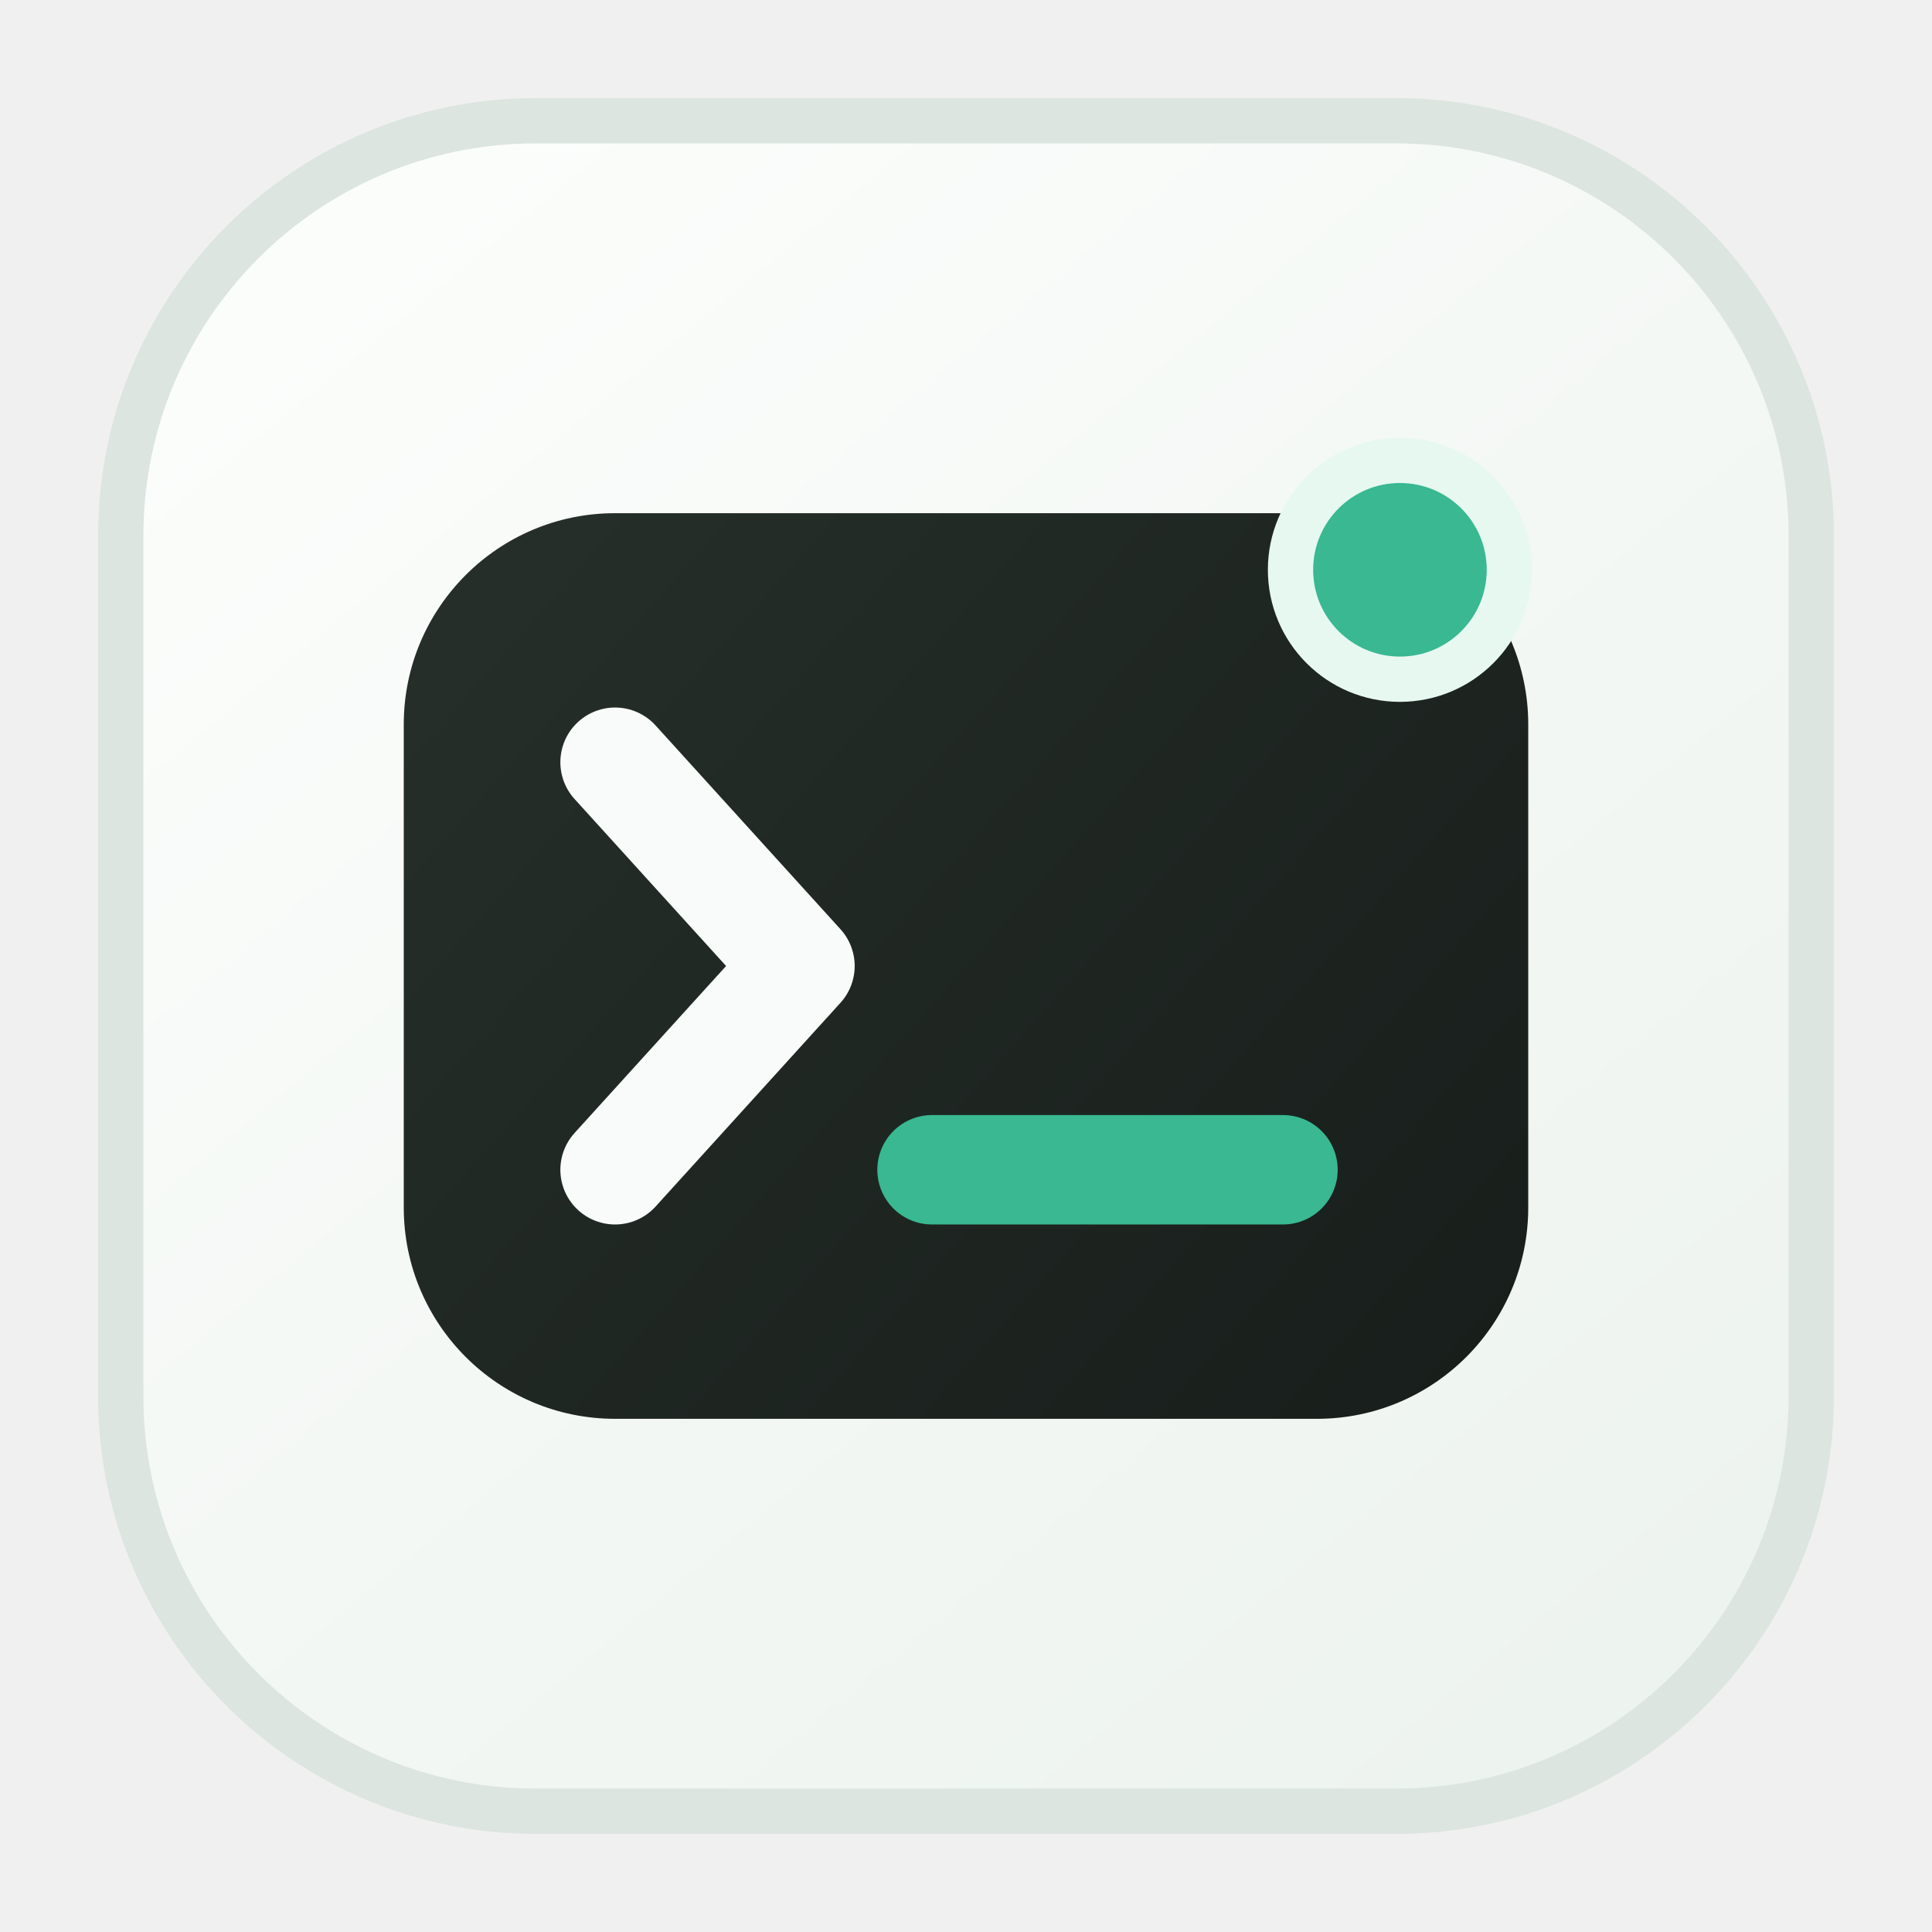
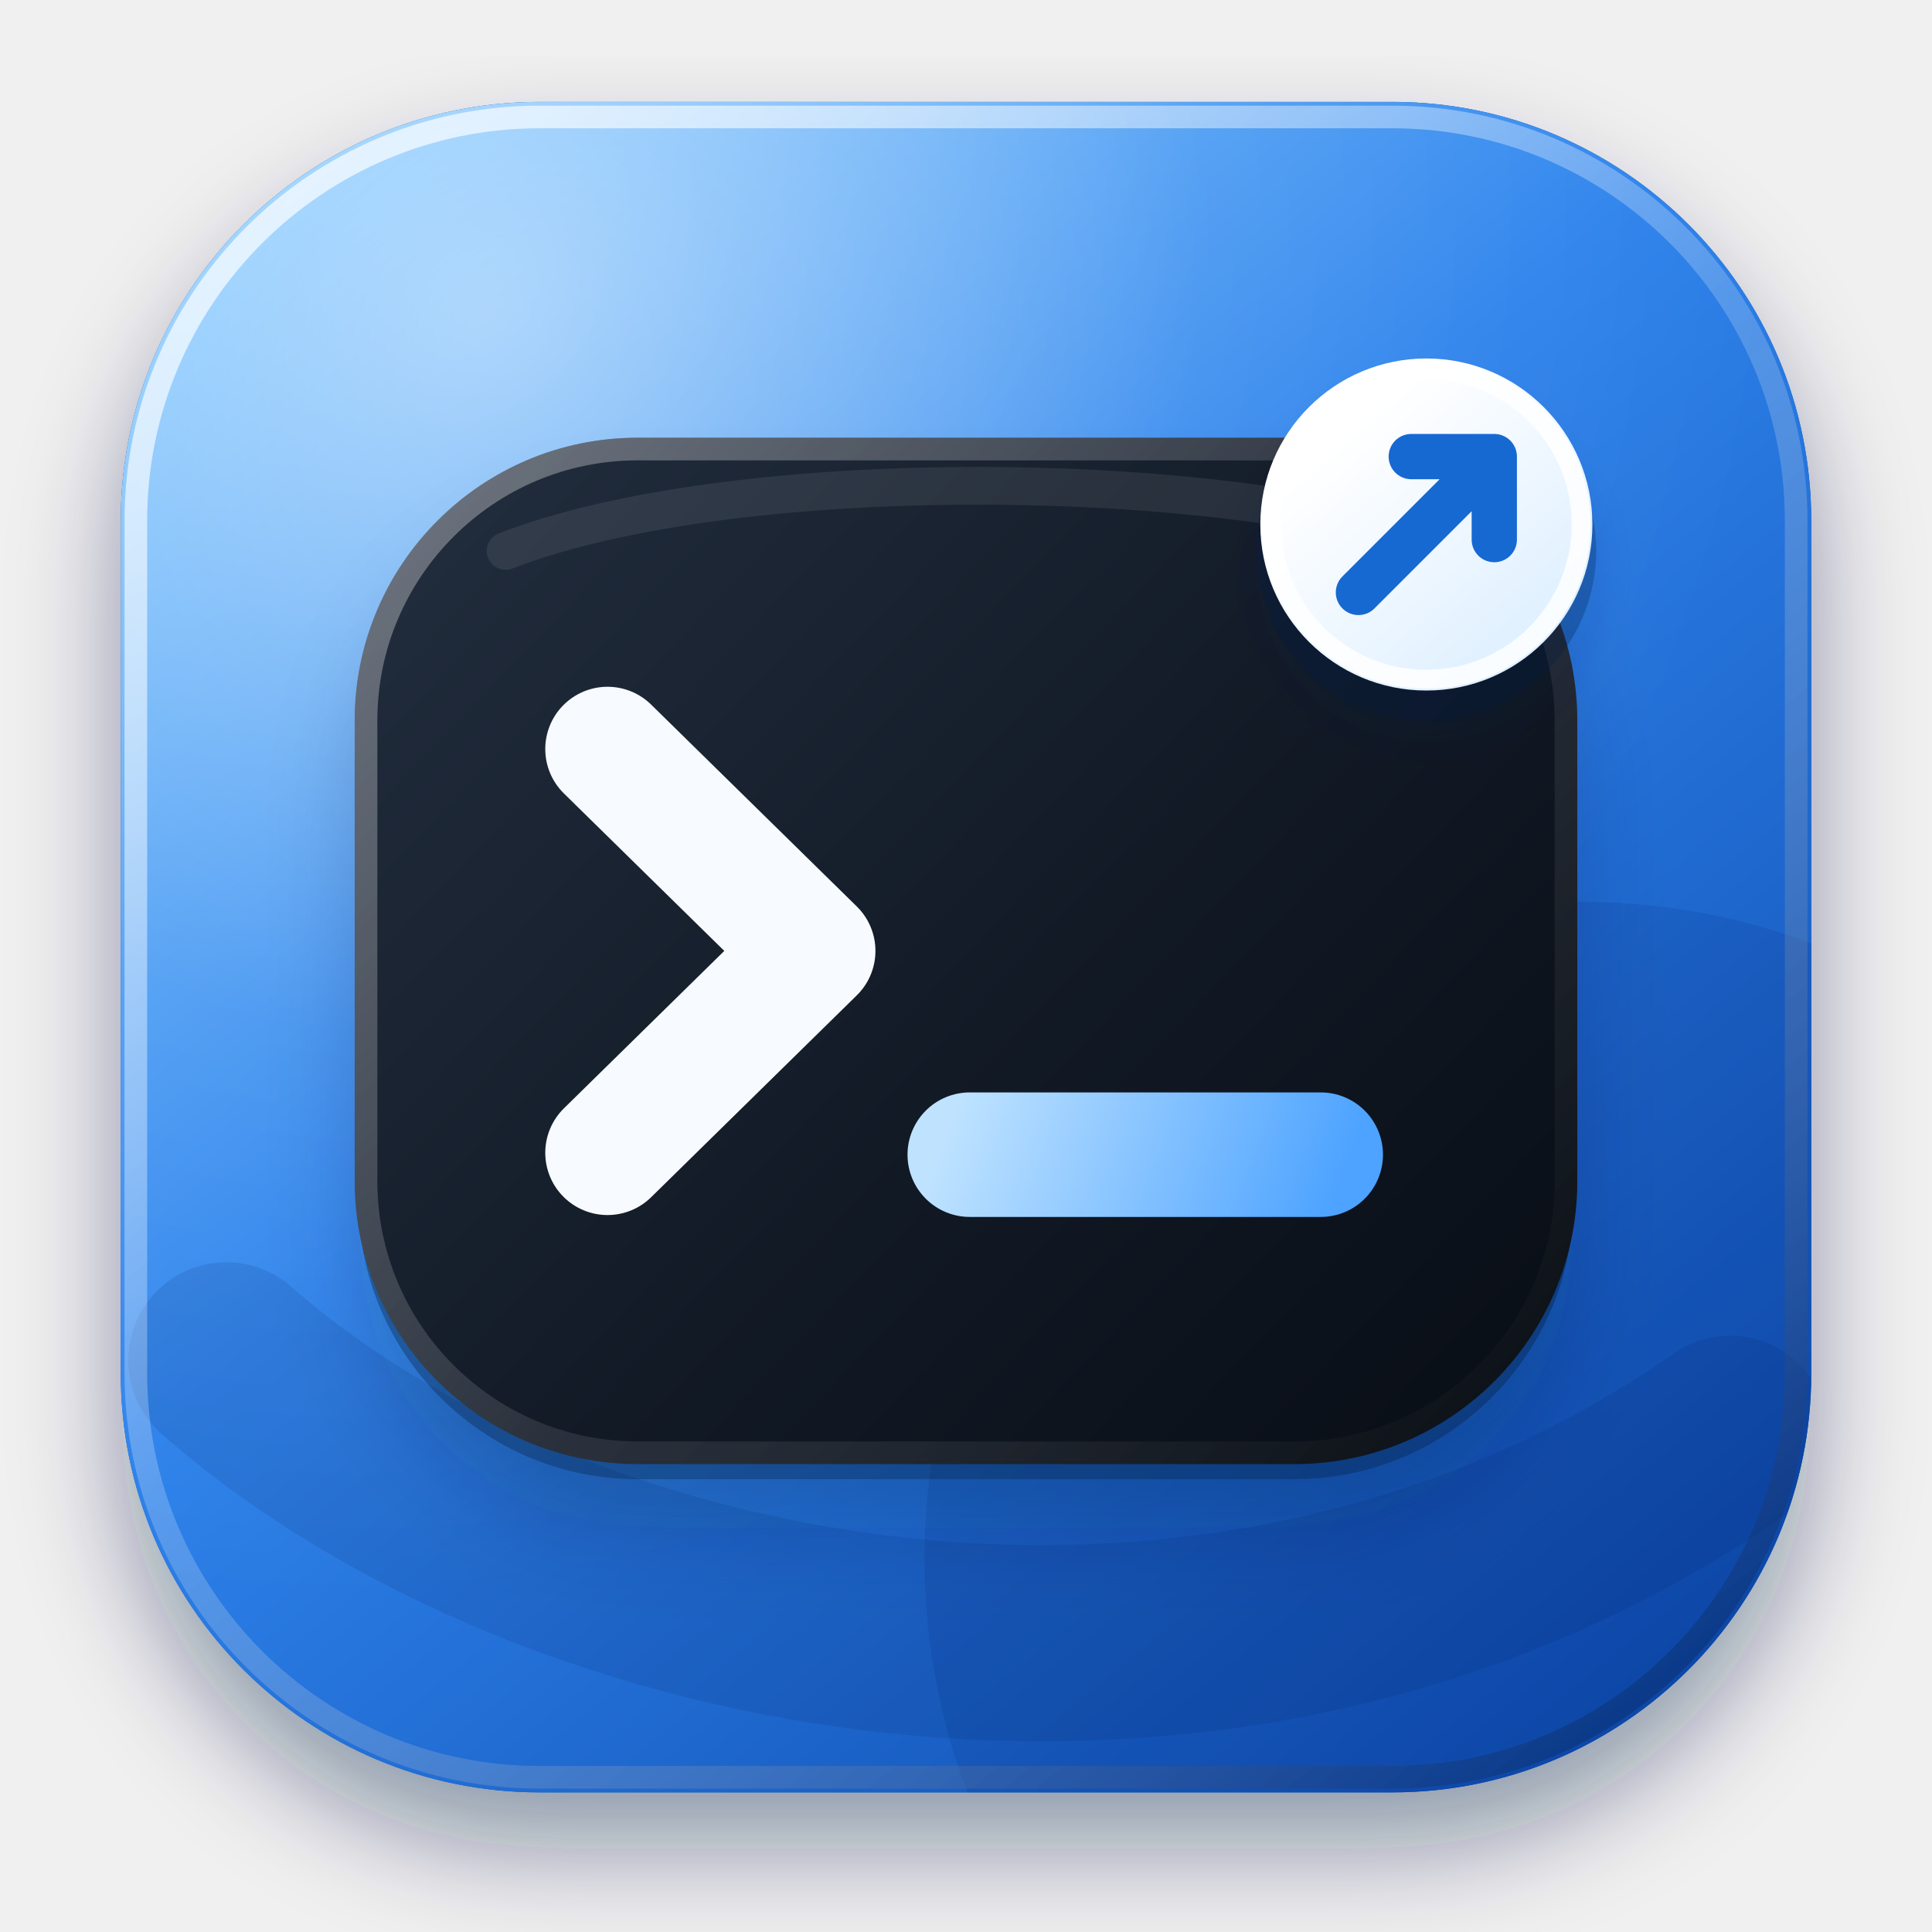
<svg xmlns="http://www.w3.org/2000/svg" viewBox="0 0 1024 1024">
  <defs>
-     <linearGradient id="surface" x1="192" y1="120" x2="840" y2="904" gradientUnits="userSpaceOnUse">
-       <stop offset="0" stop-color="#fbfdfb" />
-       <stop offset="1" stop-color="#edf3ef" />
+     <linearGradient id="app-surface" x1="156" y1="76" x2="868" y2="948" gradientUnits="userSpaceOnUse">
+       <stop offset="0" stop-color="#78c3ff" />
+       <stop offset="0.42" stop-color="#2e83ec" />
+       <stop offset="1" stop-color="#0d4aad" />
    </linearGradient>
-     <linearGradient id="panel" x1="214" y1="248" x2="810" y2="776" gradientUnits="userSpaceOnUse">
-       <stop offset="0" stop-color="#27302b" />
-       <stop offset="1" stop-color="#171d1a" />
+     <radialGradient id="surface-light" cx="0" cy="0" r="1" gradientTransform="translate(256 164) rotate(46) scale(650 720)" gradientUnits="userSpaceOnUse">
+       <stop stop-color="#ffffff" stop-opacity="0.48" />
+       <stop offset="0.56" stop-color="#ffffff" stop-opacity="0.08" />
+       <stop offset="1" stop-color="#ffffff" stop-opacity="0" />
+     </radialGradient>
+     <linearGradient id="surface-rim" x1="150" y1="80" x2="836" y2="952" gradientUnits="userSpaceOnUse">
+       <stop stop-color="#ffffff" stop-opacity="0.72" />
+       <stop offset="0.48" stop-color="#ffffff" stop-opacity="0.2" />
+       <stop offset="1" stop-color="#001f59" stop-opacity="0.42" />
    </linearGradient>
+     <linearGradient id="terminal-surface" x1="252" y1="274" x2="782" y2="782" gradientUnits="userSpaceOnUse">
+       <stop stop-color="#202b3b" />
+       <stop offset="0.52" stop-color="#121a26" />
+       <stop offset="1" stop-color="#090e16" />
+     </linearGradient>
+     <linearGradient id="terminal-rim" x1="224" y1="246" x2="806" y2="800" gradientUnits="userSpaceOnUse">
+       <stop stop-color="#ffffff" stop-opacity="0.34" />
+       <stop offset="0.5" stop-color="#ffffff" stop-opacity="0.1" />
+       <stop offset="1" stop-color="#000000" stop-opacity="0.16" />
+     </linearGradient>
+     <linearGradient id="cursor" x1="510" y1="574" x2="704" y2="646" gradientUnits="userSpaceOnUse">
+       <stop stop-color="#bfe3ff" />
+       <stop offset="1" stop-color="#4da3ff" />
+     </linearGradient>
+     <linearGradient id="badge-surface" x1="704" y1="238" x2="818" y2="370" gradientUnits="userSpaceOnUse">
+       <stop stop-color="#ffffff" />
+       <stop offset="1" stop-color="#d9edff" />
+     </linearGradient>
+     <filter id="app-shadow" x="-20%" y="-20%" width="140%" height="150%" color-interpolation-filters="sRGB">
+       <feDropShadow dx="0" dy="30" stdDeviation="28" flood-color="#001a46" flood-opacity="0.4" />
+     </filter>
+     <filter id="panel-shadow" x="-25%" y="-25%" width="150%" height="160%" color-interpolation-filters="sRGB">
+       <feDropShadow dx="0" dy="26" stdDeviation="24" flood-color="#001331" flood-opacity="0.48" />
+     </filter>
+     <filter id="badge-shadow" x="-40%" y="-40%" width="180%" height="190%" color-interpolation-filters="sRGB">
+       <feDropShadow dx="0" dy="12" stdDeviation="12" flood-color="#001d51" flood-opacity="0.38" />
+     </filter>
+     <clipPath id="app-clip">
+       <rect x="64" y="54" width="896" height="896" rx="222" />
+     </clipPath>
  </defs>
-   <rect x="64" y="64" width="896" height="896" rx="220" fill="url(#surface)" />
-   <rect x="64" y="64" width="896" height="896" rx="220" fill="none" stroke="#dce5df" stroke-width="24" />
-   <rect x="214" y="272" width="596" height="480" rx="112" fill="url(#panel)" />
-   <circle cx="742" cy="302" r="58" fill="#39b892" stroke="#e7f8f1" stroke-width="24" />
-   <path d="M326 404L424 512L326 620" fill="none" stroke="#f8fbf9" stroke-width="58" stroke-linecap="round" stroke-linejoin="round" />
-   <path d="M494 620H680" fill="none" stroke="#39b892" stroke-width="58" stroke-linecap="round" />
+   <rect x="64" y="54" width="896" height="896" rx="222" fill="#0750b5" filter="url(#app-shadow)" />
+   <g clip-path="url(#app-clip)">
+     <rect x="64" y="54" width="896" height="896" rx="222" fill="url(#app-surface)" />
+     <rect x="64" y="54" width="896" height="896" rx="222" fill="url(#surface-light)" />
+     <circle cx="838" cy="826" r="348" fill="#001d63" opacity="0.12" />
+     <path d="M120 721C294 874 650 946 917 760" fill="none" stroke="#001b57" stroke-opacity="0.12" stroke-width="104" stroke-linecap="round" />
+   </g>
+   <rect x="72" y="62" width="880" height="880" rx="214" fill="none" stroke="url(#surface-rim)" stroke-width="12" />
+   <rect x="190" y="248" width="644" height="536" rx="148" fill="#00132f" opacity="0.4" filter="url(#panel-shadow)" />
+   <rect x="188" y="232" width="648" height="544" rx="150" fill="url(#terminal-surface)" />
+   <rect x="194" y="238" width="636" height="532" rx="144" fill="none" stroke="url(#terminal-rim)" stroke-width="12" />
+   <path d="M268 292C387 246 636 248 756 286" fill="none" stroke="#ffffff" stroke-opacity="0.08" stroke-width="20" stroke-linecap="round" />
+   <path d="M322 397L431 504L322 611" fill="none" stroke="#f7fbff" stroke-width="66" stroke-linecap="round" stroke-linejoin="round" />
+   <path d="M514 612H700" fill="none" stroke="url(#cursor)" stroke-width="66" stroke-linecap="round" />
+   <circle cx="756" cy="292" r="90" fill="#001a49" opacity="0.32" filter="url(#badge-shadow)" />
+   <circle cx="756" cy="278" r="88" fill="url(#badge-surface)" />
+   <circle cx="756" cy="278" r="82" fill="none" stroke="#ffffff" stroke-opacity="0.84" stroke-width="10" />
+   <path d="M720 314L792 242M748 242H792V286" fill="none" stroke="#1769d2" stroke-width="24" stroke-linecap="round" stroke-linejoin="round" />
</svg>
